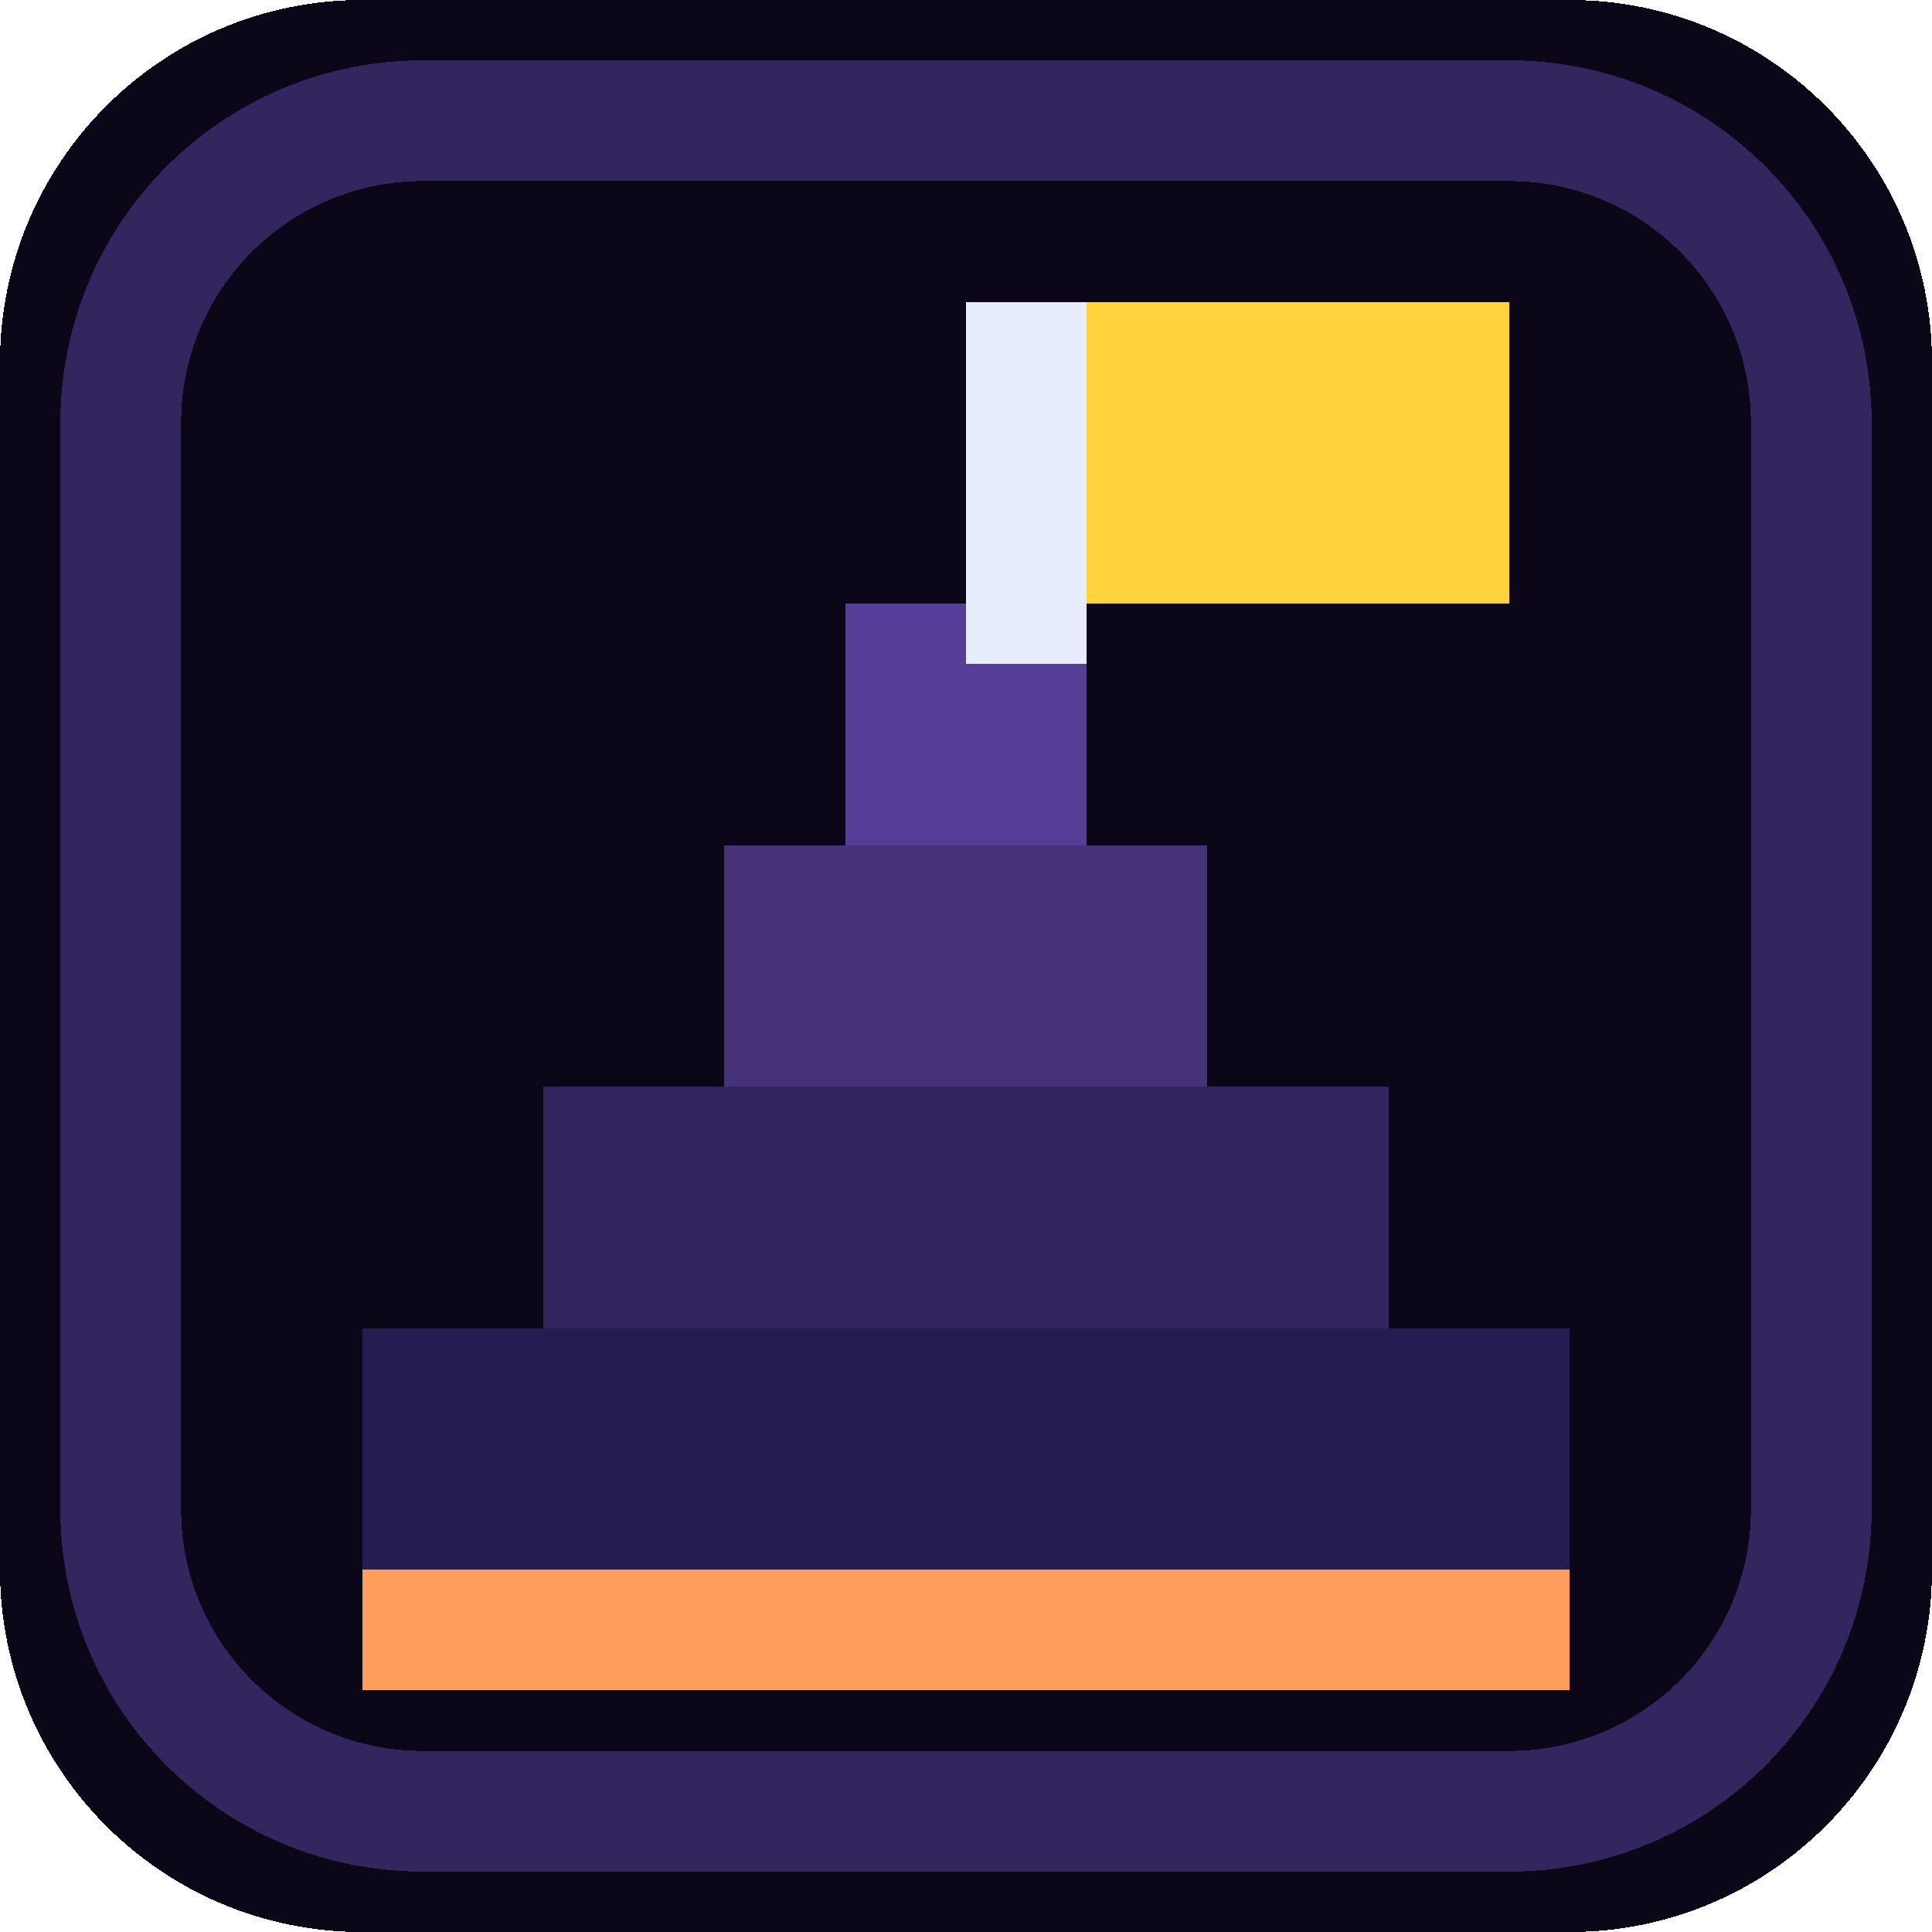
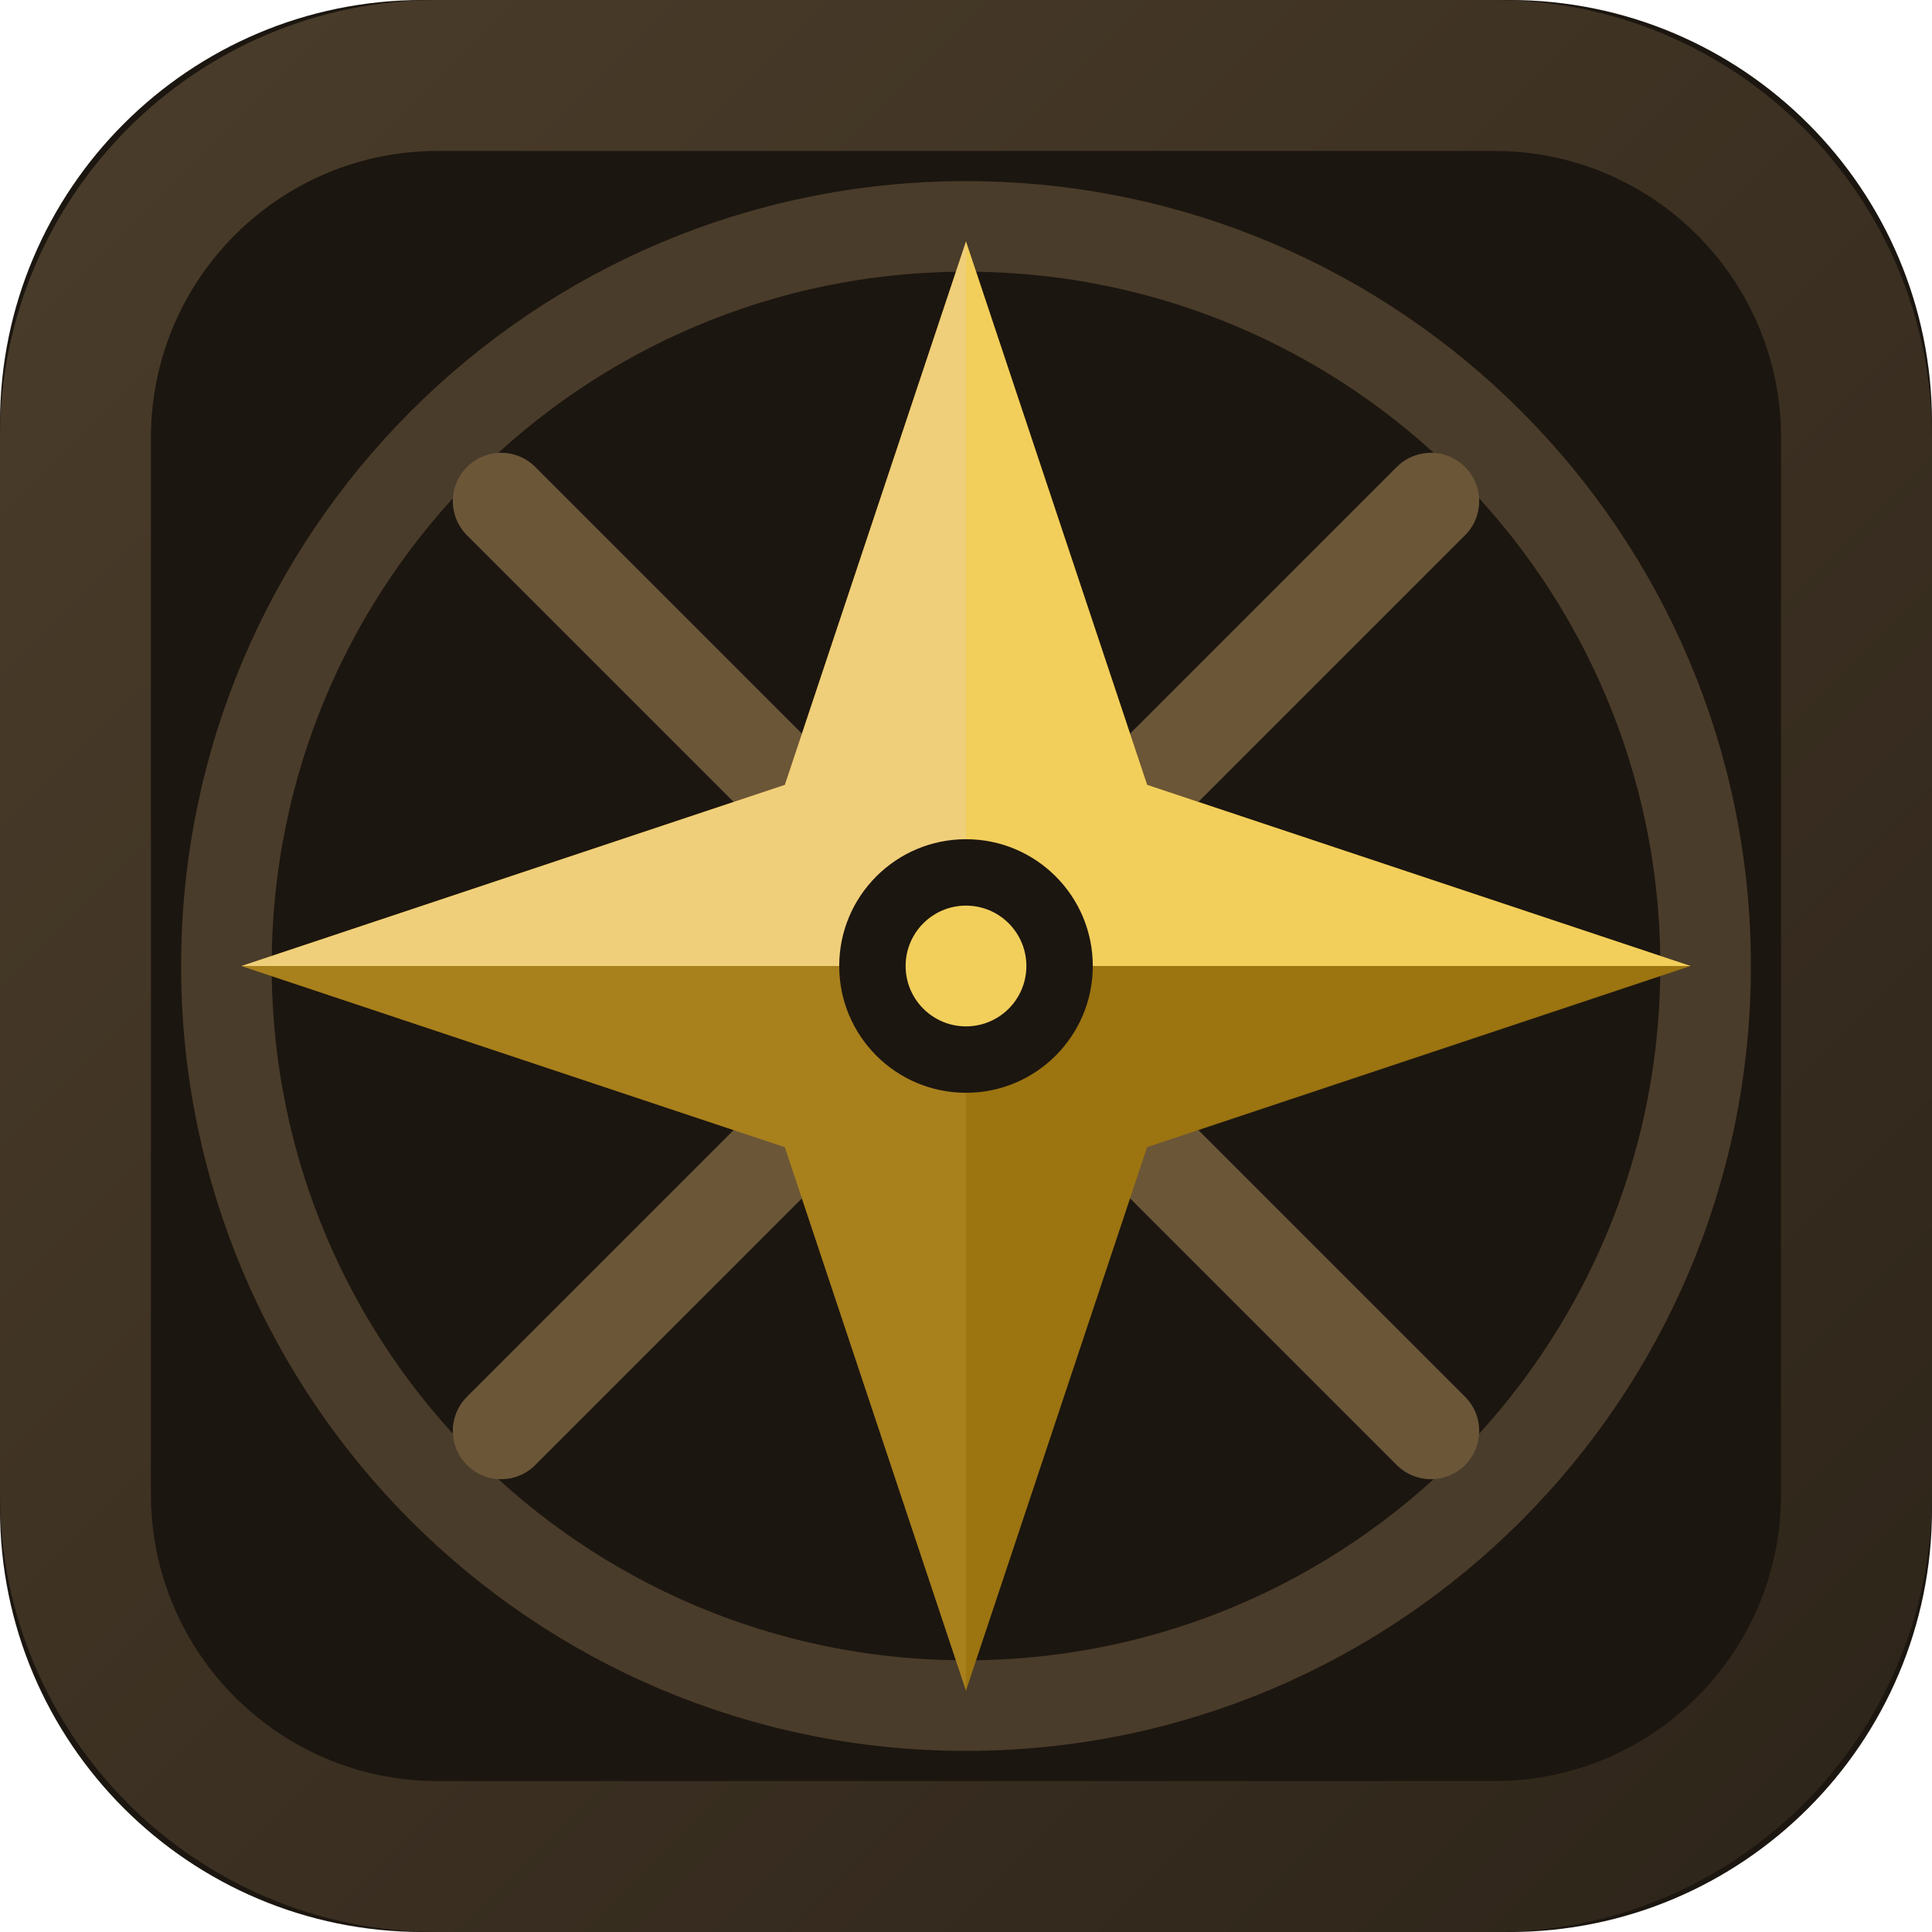
- <svg xmlns="http://www.w3.org/2000/svg" viewBox="0 0 32 32" shape-rendering="crispEdges">
-   <rect width="32" height="32" rx="6" fill="#0b0718" />
-   <rect x="2" y="2" width="28" height="28" rx="5" fill="none" stroke="#33265f" stroke-width="2" />
-   <rect x="6" y="22" width="20" height="4" fill="#251c52" />
-   <rect x="9" y="18" width="14" height="4" fill="#33265f" />
-   <rect x="12" y="14" width="8" height="4" fill="#453278" />
-   <rect x="14" y="10" width="4" height="4" fill="#553f96" />
-   <rect x="16" y="5" width="2" height="6" fill="#e8ecff" />
-   <rect x="18" y="5" width="7" height="5" fill="#ffd23e" />
-   <rect x="6" y="26" width="20" height="2" fill="#ff9d5c" />
+ <svg xmlns="http://www.w3.org/2000/svg" viewBox="0 0 32 32" role="img" aria-label="ACT Command">
+   <defs>
+     <linearGradient id="ring" x1="0" y1="0" x2="1" y2="1">
+       <stop offset="0" stop-color="#4a3c2a" />
+       <stop offset="1" stop-color="#2e251a" />
+     </linearGradient>
+   </defs>
+   <rect width="32" height="32" rx="7" fill="#1c1610" />
+   <rect x="1.25" y="1.25" width="29.5" height="29.5" rx="6" fill="none" stroke="url(#ring)" stroke-width="2.5" />
+   <circle cx="16" cy="16" r="12.25" fill="none" stroke="#4a3c2a" stroke-width="1.5" />
+   <path d="M16 16 8.3 8.3 16 16 23.7 8.3 16 16 23.7 23.7 16 16 8.3 23.7Z" fill="none" stroke="#6b5638" stroke-width="1.6" stroke-linejoin="round" />
+   <path d="M16 4 19 13 28 16 19 19 16 28 13 19 4 16 13 13Z" fill="#9c7410" />
+   <path d="M16 4 19 13 28 16 16 16Z" fill="#f2cf5b" />
+   <path d="M16 4 13 13 4 16 16 16Z" fill="#f0cf7a" />
+   <path d="M16 28 13 19 4 16 16 16Z" fill="#a8801c" />
+   <circle cx="16" cy="16" r="2.1" fill="#1c1610" />
+   <circle cx="16" cy="16" r="1" fill="#f2cf5b" />
</svg>
